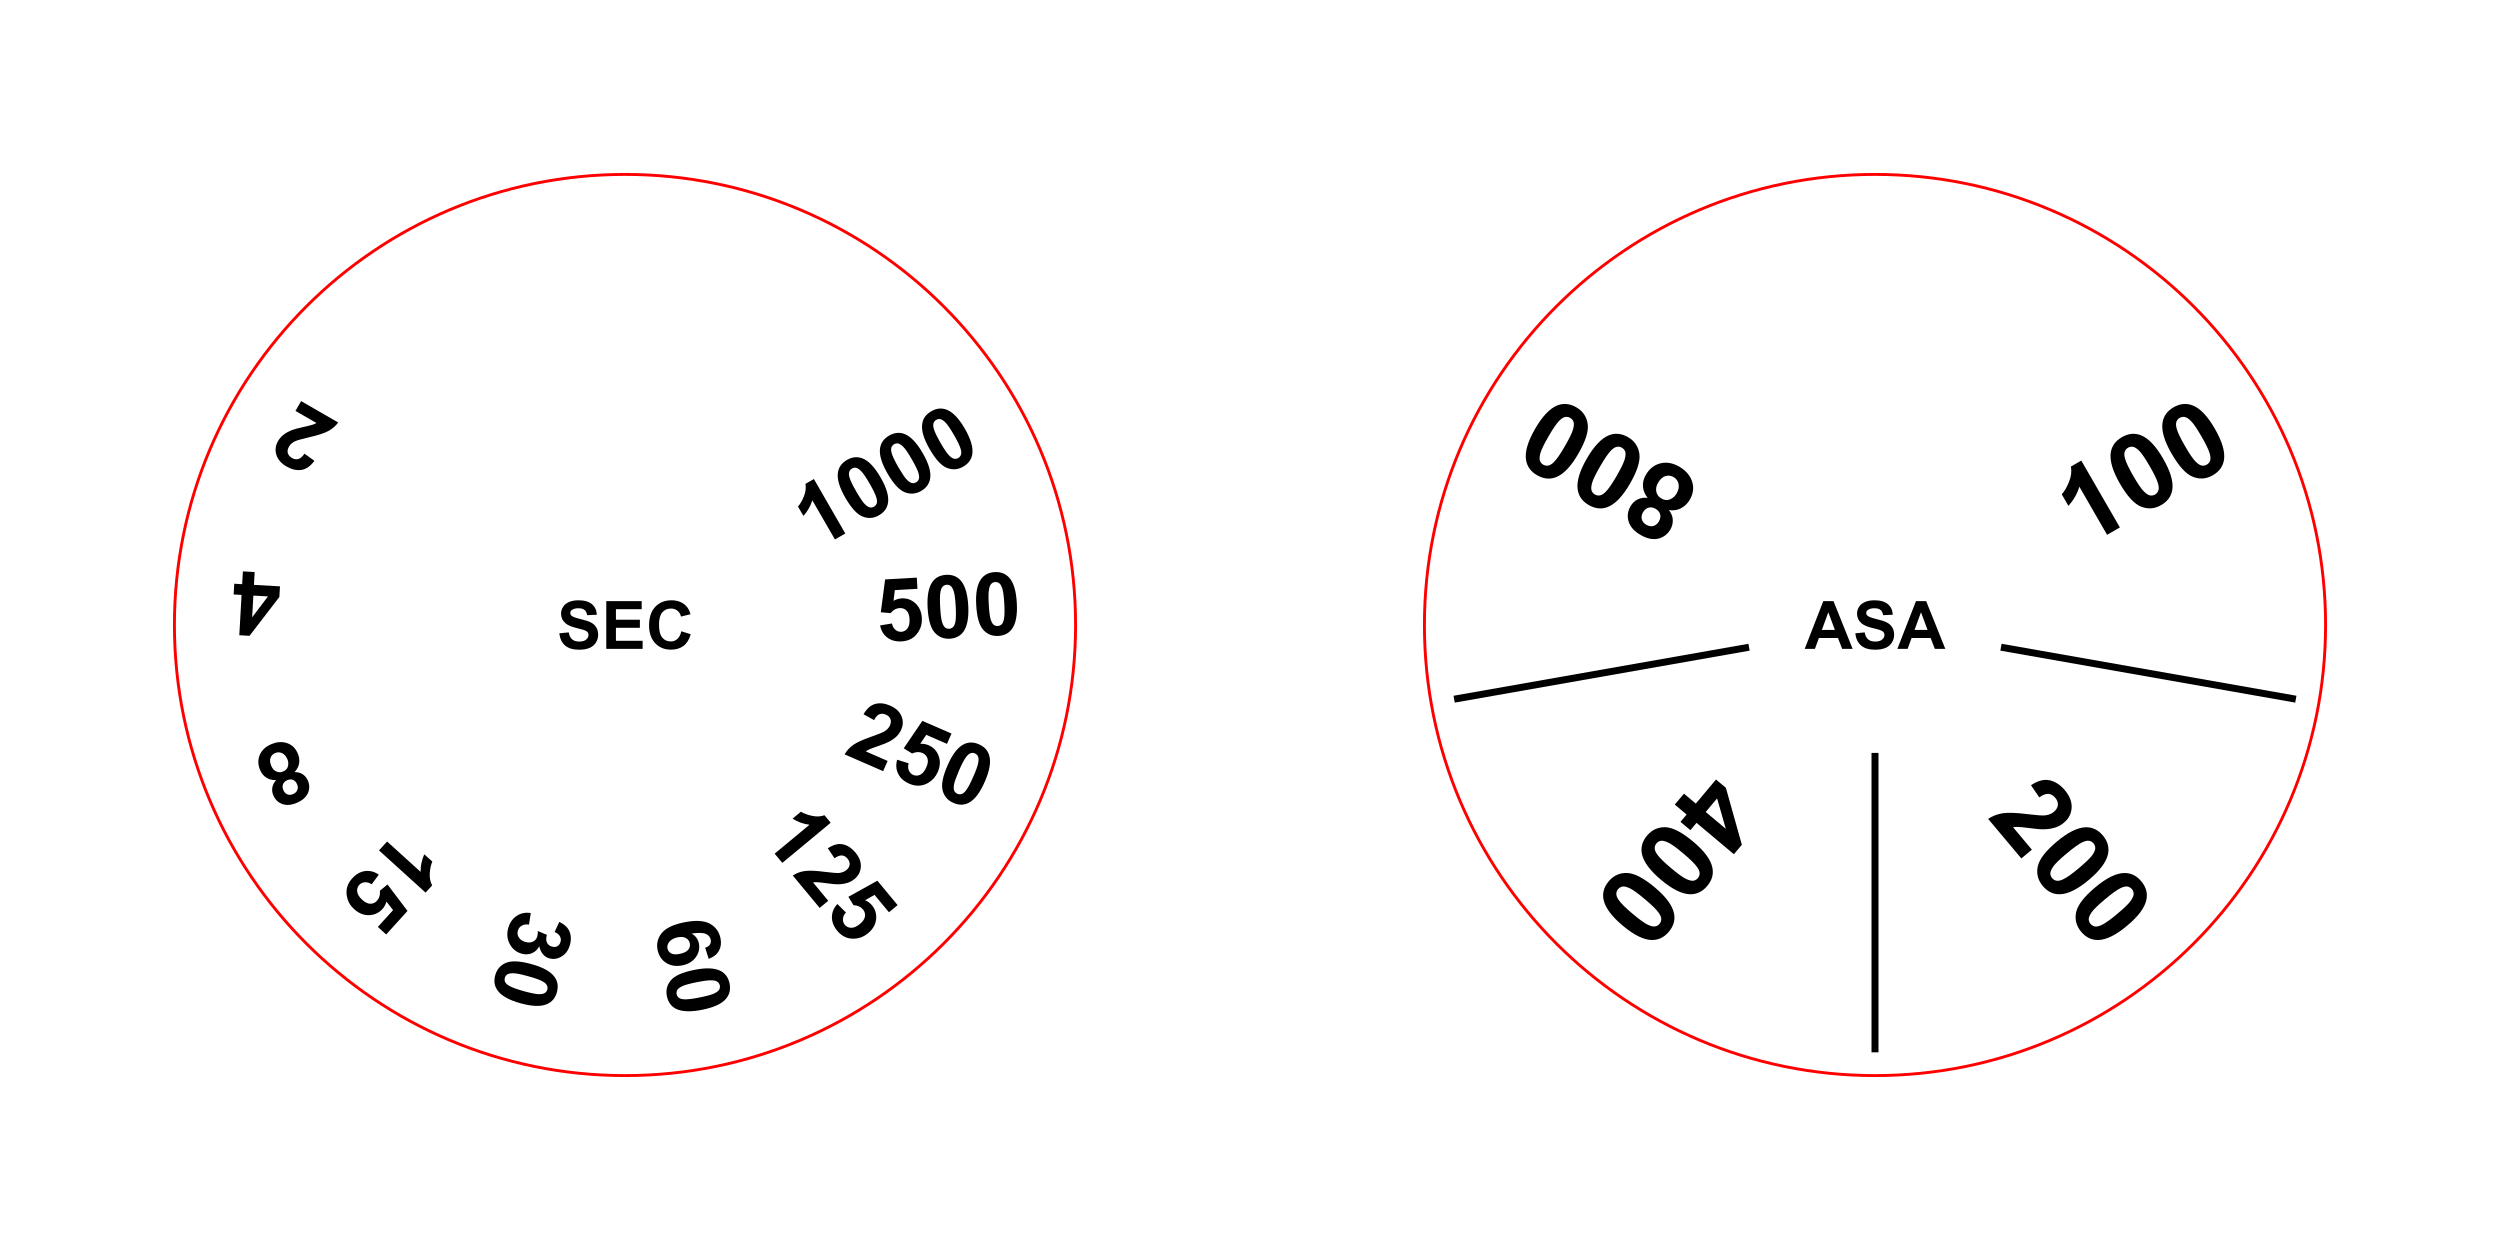
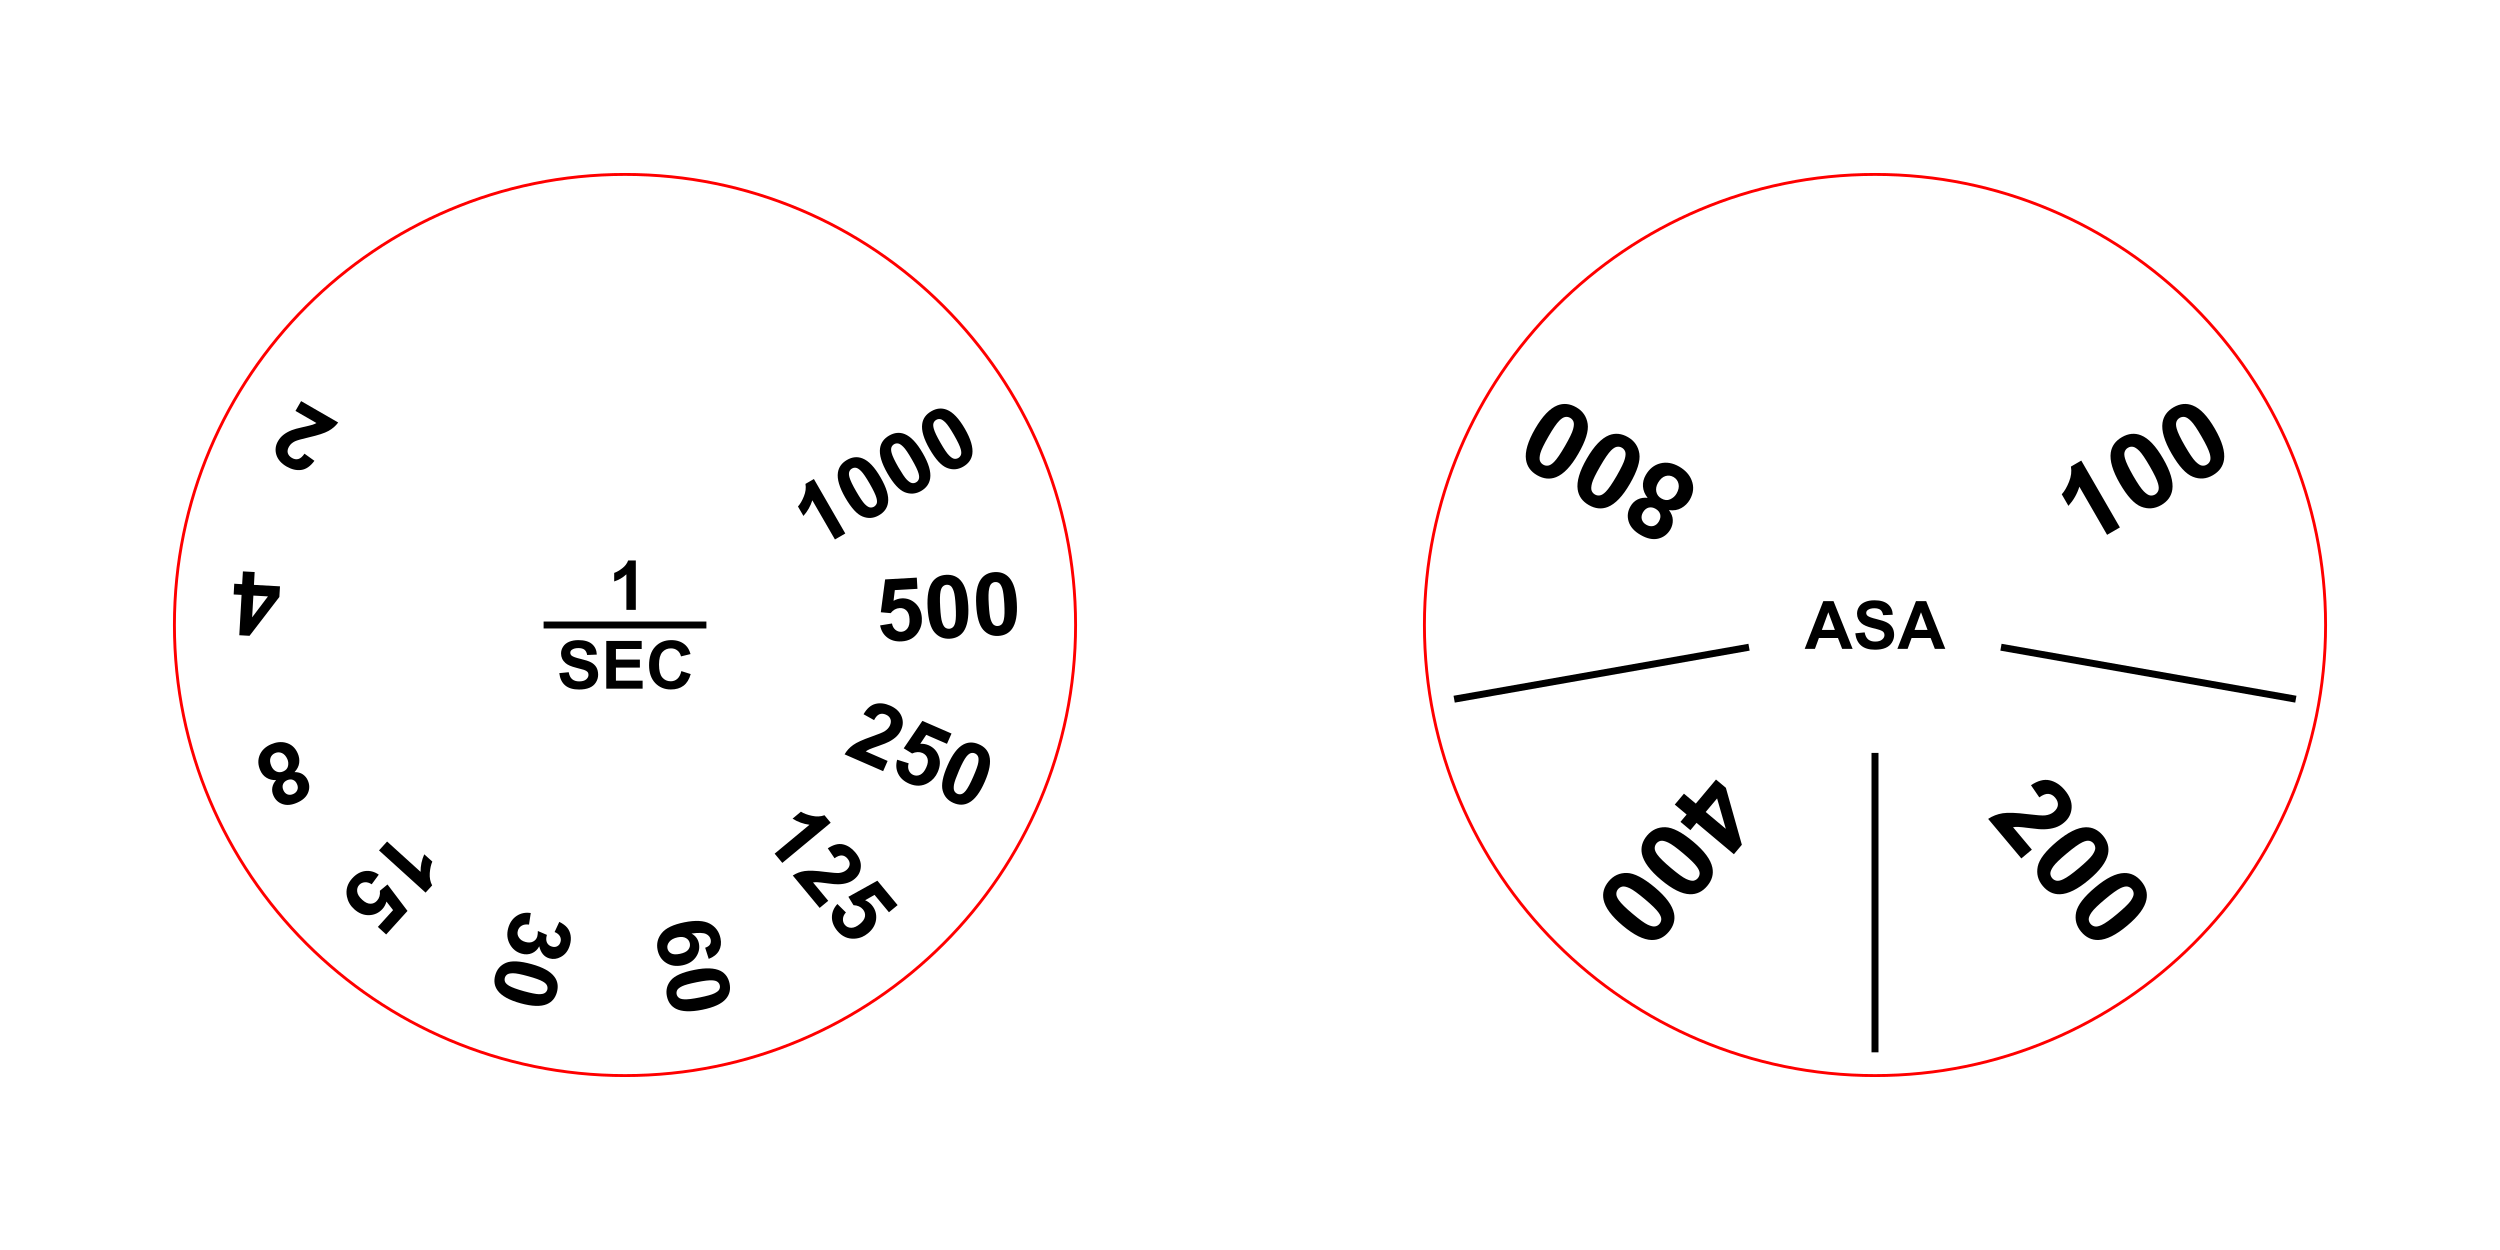
<svg xmlns="http://www.w3.org/2000/svg" width="43mm" height="21.5mm" viewBox="0 0 43 21.5">
  <g id="exposure-15p5mm" transform="translate(0,0)">
    <g id="exposure-15p5mm-engrave-lettering" fill="#000000" fill-rule="evenodd" stroke="none">
      <path d="M14.539,9.176 L14.361,9.279 L13.972,8.605 C13.941,8.704 13.891,8.794 13.819,8.874 L13.725,8.712 C13.763,8.67 13.797,8.612 13.827,8.537 C13.857,8.463 13.866,8.392 13.854,8.323 L13.999,8.239 Z M14.568,7.911 C14.659,7.858 14.748,7.85 14.836,7.885 C14.941,7.926 15.044,8.035 15.146,8.212 C15.248,8.389 15.291,8.533 15.274,8.646 C15.261,8.738 15.209,8.811 15.118,8.863 C15.027,8.916 14.934,8.923 14.838,8.885 C14.742,8.848 14.643,8.739 14.539,8.56 C14.438,8.384 14.395,8.24 14.412,8.128 C14.426,8.035 14.478,7.963 14.568,7.911 Z M14.654,8.059 C14.632,8.071 14.617,8.089 14.608,8.113 C14.599,8.136 14.6,8.169 14.611,8.21 C14.626,8.263 14.664,8.345 14.728,8.454 C14.791,8.563 14.84,8.635 14.874,8.67 C14.909,8.705 14.939,8.724 14.963,8.728 C14.988,8.732 15.011,8.727 15.033,8.715 C15.054,8.702 15.069,8.684 15.079,8.661 C15.088,8.637 15.086,8.605 15.075,8.564 C15.061,8.511 15.022,8.43 14.959,8.32 C14.896,8.211 14.847,8.139 14.812,8.104 C14.778,8.07 14.748,8.05 14.723,8.046 C14.699,8.042 14.675,8.046 14.654,8.059 Z M15.293,7.492 C15.383,7.44 15.473,7.431 15.561,7.466 C15.665,7.508 15.769,7.617 15.871,7.794 C15.973,7.97 16.016,8.115 15.999,8.227 C15.985,8.32 15.933,8.393 15.843,8.445 C15.752,8.497 15.659,8.504 15.563,8.467 C15.467,8.429 15.367,8.321 15.264,8.142 C15.163,7.966 15.12,7.822 15.137,7.709 C15.151,7.617 15.203,7.544 15.293,7.492 Z M15.379,7.64 C15.357,7.653 15.342,7.671 15.333,7.694 C15.324,7.718 15.325,7.75 15.336,7.791 C15.35,7.845 15.389,7.926 15.452,8.036 C15.516,8.145 15.564,8.217 15.599,8.252 C15.634,8.286 15.663,8.305 15.688,8.309 C15.713,8.313 15.736,8.309 15.757,8.296 C15.779,8.284 15.794,8.266 15.803,8.242 C15.812,8.219 15.811,8.186 15.8,8.145 C15.786,8.092 15.747,8.011 15.684,7.902 C15.621,7.792 15.572,7.72 15.537,7.686 C15.502,7.651 15.473,7.632 15.448,7.628 C15.423,7.624 15.4,7.628 15.379,7.64 Z M16.018,7.074 C16.108,7.021 16.197,7.013 16.286,7.048 C16.39,7.089 16.494,7.198 16.596,7.375 C16.698,7.552 16.74,7.696 16.724,7.809 C16.71,7.902 16.658,7.974 16.568,8.026 C16.477,8.079 16.384,8.086 16.288,8.048 C16.192,8.011 16.092,7.902 15.989,7.723 C15.888,7.548 15.845,7.403 15.862,7.291 C15.875,7.198 15.927,7.126 16.018,7.074 Z M16.103,7.222 C16.082,7.234 16.066,7.252 16.057,7.276 C16.048,7.3 16.05,7.332 16.061,7.373 C16.075,7.426 16.114,7.508 16.177,7.617 C16.24,7.727 16.289,7.799 16.324,7.833 C16.359,7.868 16.388,7.887 16.413,7.891 C16.437,7.895 16.461,7.89 16.482,7.878 C16.504,7.865 16.519,7.847 16.528,7.824 C16.537,7.8 16.536,7.768 16.525,7.727 C16.511,7.674 16.472,7.593 16.409,7.483 C16.346,7.374 16.297,7.302 16.262,7.267 C16.227,7.233 16.198,7.213 16.173,7.209 C16.148,7.205 16.125,7.209 16.103,7.222 Z" />
      <path d="M15.138,10.757 L15.342,10.724 C15.35,10.771 15.37,10.806 15.4,10.832 C15.431,10.857 15.465,10.869 15.502,10.867 C15.545,10.865 15.581,10.845 15.609,10.808 C15.636,10.772 15.648,10.718 15.644,10.648 C15.641,10.582 15.623,10.533 15.592,10.502 C15.56,10.47 15.521,10.456 15.473,10.459 C15.414,10.462 15.363,10.491 15.319,10.546 L15.15,10.531 L15.224,9.966 L15.769,9.935 L15.78,10.128 L15.391,10.15 L15.369,10.334 C15.414,10.309 15.46,10.295 15.508,10.292 C15.6,10.287 15.679,10.316 15.746,10.378 C15.814,10.441 15.85,10.526 15.856,10.632 C15.861,10.721 15.84,10.801 15.793,10.873 C15.728,10.972 15.634,11.025 15.509,11.032 C15.41,11.038 15.328,11.016 15.262,10.966 C15.196,10.916 15.155,10.847 15.138,10.757 Z M16.273,9.887 C16.378,9.881 16.461,9.914 16.524,9.985 C16.599,10.069 16.642,10.213 16.654,10.417 C16.665,10.62 16.638,10.769 16.573,10.862 C16.519,10.938 16.44,10.98 16.335,10.986 C16.231,10.991 16.144,10.956 16.076,10.879 C16.007,10.802 15.967,10.661 15.955,10.454 C15.944,10.252 15.971,10.104 16.036,10.011 C16.09,9.934 16.169,9.893 16.273,9.887 Z M16.283,10.058 C16.258,10.06 16.236,10.069 16.218,10.086 C16.199,10.103 16.185,10.132 16.177,10.174 C16.166,10.228 16.164,10.318 16.171,10.444 C16.178,10.57 16.189,10.657 16.205,10.703 C16.22,10.75 16.238,10.78 16.258,10.795 C16.278,10.809 16.301,10.816 16.326,10.815 C16.351,10.813 16.373,10.804 16.391,10.787 C16.41,10.77 16.423,10.741 16.432,10.699 C16.443,10.645 16.445,10.555 16.438,10.429 C16.431,10.303 16.42,10.217 16.404,10.17 C16.389,10.124 16.371,10.093 16.351,10.078 C16.331,10.063 16.308,10.057 16.283,10.058 Z M17.109,9.84 C17.213,9.834 17.297,9.867 17.36,9.938 C17.435,10.022 17.478,10.166 17.489,10.37 C17.501,10.573 17.474,10.722 17.408,10.815 C17.354,10.891 17.275,10.932 17.171,10.938 C17.066,10.944 16.98,10.909 16.911,10.832 C16.843,10.755 16.802,10.613 16.791,10.407 C16.779,10.205 16.806,10.057 16.872,9.964 C16.926,9.887 17.005,9.846 17.109,9.84 Z M17.119,10.011 C17.094,10.012 17.072,10.022 17.053,10.039 C17.035,10.056 17.021,10.085 17.013,10.127 C17.001,10.181 16.999,10.271 17.007,10.397 C17.014,10.523 17.025,10.61 17.04,10.656 C17.056,10.703 17.073,10.733 17.094,10.748 C17.114,10.762 17.136,10.769 17.161,10.767 C17.186,10.766 17.208,10.757 17.227,10.74 C17.245,10.723 17.259,10.693 17.267,10.652 C17.279,10.598 17.281,10.508 17.274,10.382 C17.266,10.256 17.255,10.17 17.24,10.123 C17.224,10.077 17.207,10.046 17.186,10.031 C17.166,10.016 17.144,10.01 17.119,10.011 Z" />
      <path d="M15.267,13.088 L15.19,13.264 L14.527,12.975 C14.563,12.912 14.612,12.858 14.674,12.814 C14.735,12.77 14.841,12.722 14.99,12.67 C15.11,12.628 15.185,12.597 15.217,12.577 C15.26,12.549 15.29,12.516 15.307,12.478 C15.325,12.436 15.328,12.398 15.315,12.366 C15.302,12.333 15.276,12.308 15.236,12.291 C15.196,12.274 15.16,12.272 15.126,12.285 C15.092,12.299 15.061,12.333 15.034,12.386 L14.853,12.285 C14.91,12.186 14.978,12.127 15.057,12.107 C15.136,12.087 15.22,12.097 15.309,12.136 C15.406,12.178 15.471,12.238 15.504,12.315 C15.537,12.392 15.536,12.469 15.502,12.547 C15.483,12.592 15.457,12.63 15.423,12.664 C15.39,12.697 15.346,12.728 15.292,12.757 C15.257,12.776 15.197,12.8 15.114,12.829 C15.03,12.858 14.976,12.878 14.952,12.889 C14.929,12.9 14.908,12.912 14.891,12.924 Z M15.431,13.067 L15.629,13.129 C15.615,13.175 15.617,13.215 15.632,13.252 C15.648,13.288 15.673,13.314 15.708,13.329 C15.747,13.346 15.788,13.345 15.829,13.325 C15.87,13.304 15.905,13.262 15.933,13.197 C15.96,13.137 15.966,13.085 15.952,13.043 C15.938,13.001 15.909,12.97 15.866,12.951 C15.811,12.928 15.752,12.931 15.688,12.96 L15.544,12.871 L15.865,12.399 L16.366,12.617 L16.288,12.794 L15.931,12.639 L15.829,12.793 C15.88,12.791 15.928,12.799 15.972,12.818 C16.056,12.855 16.114,12.916 16.145,13.003 C16.177,13.089 16.172,13.181 16.129,13.279 C16.094,13.36 16.039,13.422 15.964,13.466 C15.862,13.525 15.754,13.529 15.64,13.48 C15.548,13.44 15.485,13.383 15.449,13.309 C15.412,13.235 15.407,13.154 15.431,13.067 Z M16.837,12.802 C16.933,12.843 16.993,12.91 17.017,13.002 C17.046,13.111 17.02,13.259 16.938,13.446 C16.857,13.633 16.766,13.753 16.666,13.806 C16.583,13.851 16.494,13.852 16.398,13.81 C16.302,13.768 16.241,13.698 16.214,13.598 C16.187,13.499 16.215,13.354 16.298,13.165 C16.379,12.979 16.469,12.859 16.57,12.805 C16.653,12.761 16.742,12.76 16.837,12.802 Z M16.769,12.959 C16.746,12.949 16.723,12.947 16.698,12.954 C16.674,12.961 16.649,12.981 16.622,13.014 C16.588,13.057 16.545,13.137 16.495,13.253 C16.445,13.369 16.416,13.451 16.408,13.499 C16.401,13.548 16.403,13.583 16.415,13.605 C16.426,13.627 16.444,13.643 16.466,13.653 C16.489,13.663 16.513,13.665 16.537,13.658 C16.562,13.651 16.587,13.631 16.613,13.598 C16.647,13.555 16.69,13.475 16.74,13.36 C16.791,13.244 16.82,13.162 16.827,13.113 C16.834,13.065 16.832,13.029 16.82,13.007 C16.809,12.985 16.792,12.969 16.769,12.959 Z" />
      <path d="M13.456,14.842 L13.324,14.683 L13.923,14.186 C13.82,14.173 13.723,14.138 13.632,14.081 L13.776,13.961 C13.824,13.992 13.887,14.015 13.965,14.032 C14.044,14.05 14.116,14.046 14.181,14.022 L14.288,14.151 Z M14.246,15.494 L14.098,15.616 L13.636,15.059 C13.697,15.019 13.765,14.993 13.84,14.982 C13.915,14.971 14.03,14.975 14.187,14.996 C14.313,15.012 14.395,15.018 14.432,15.015 C14.483,15.009 14.524,14.993 14.556,14.967 C14.592,14.937 14.611,14.905 14.614,14.87 C14.618,14.836 14.605,14.801 14.577,14.768 C14.55,14.735 14.518,14.717 14.482,14.714 C14.445,14.711 14.403,14.727 14.354,14.762 L14.238,14.591 C14.334,14.528 14.421,14.505 14.5,14.523 C14.58,14.541 14.65,14.588 14.712,14.662 C14.78,14.744 14.812,14.827 14.806,14.91 C14.801,14.994 14.766,15.062 14.7,15.117 C14.663,15.148 14.622,15.171 14.577,15.185 C14.532,15.2 14.479,15.208 14.418,15.21 C14.377,15.211 14.313,15.205 14.226,15.193 C14.138,15.181 14.081,15.175 14.055,15.174 C14.029,15.173 14.005,15.175 13.984,15.178 Z M14.403,15.549 L14.55,15.694 C14.518,15.728 14.501,15.765 14.499,15.804 C14.496,15.844 14.507,15.878 14.531,15.907 C14.559,15.941 14.595,15.957 14.641,15.958 C14.687,15.959 14.738,15.936 14.792,15.891 C14.843,15.849 14.871,15.806 14.878,15.762 C14.884,15.718 14.873,15.678 14.842,15.641 C14.804,15.596 14.75,15.572 14.68,15.569 L14.592,15.425 L15.091,15.148 L15.439,15.568 L15.29,15.691 L15.042,15.392 L14.88,15.484 C14.927,15.504 14.966,15.533 14.997,15.57 C15.056,15.641 15.079,15.722 15.069,15.813 C15.058,15.905 15.012,15.985 14.93,16.052 C14.862,16.109 14.785,16.14 14.698,16.145 C14.581,16.152 14.482,16.107 14.402,16.011 C14.339,15.935 14.308,15.855 14.309,15.773 C14.31,15.691 14.341,15.616 14.403,15.549 Z" />
      <path d="M12.19,16.493 L12.129,16.301 C12.169,16.288 12.196,16.27 12.211,16.246 C12.226,16.222 12.23,16.194 12.224,16.161 C12.215,16.119 12.189,16.086 12.145,16.065 C12.1,16.043 12.017,16.04 11.894,16.057 C11.963,16.095 12.006,16.152 12.021,16.227 C12.038,16.311 12.02,16.39 11.968,16.464 C11.915,16.537 11.838,16.584 11.737,16.604 C11.628,16.626 11.535,16.611 11.457,16.561 C11.379,16.511 11.33,16.436 11.31,16.337 C11.289,16.23 11.313,16.134 11.382,16.049 C11.451,15.963 11.58,15.902 11.769,15.864 C11.962,15.825 12.109,15.833 12.209,15.887 C12.309,15.942 12.37,16.026 12.393,16.14 C12.409,16.22 12.4,16.291 12.366,16.353 C12.331,16.415 12.273,16.461 12.19,16.493 Z M11.656,16.122 C11.591,16.136 11.543,16.161 11.513,16.198 C11.483,16.236 11.472,16.274 11.48,16.313 C11.488,16.35 11.509,16.379 11.543,16.398 C11.577,16.417 11.628,16.42 11.695,16.406 C11.763,16.392 11.811,16.369 11.837,16.336 C11.864,16.302 11.873,16.266 11.865,16.225 C11.857,16.186 11.835,16.156 11.8,16.136 C11.764,16.115 11.716,16.11 11.656,16.122 Z M12.549,16.917 C12.569,17.019 12.549,17.106 12.487,17.179 C12.415,17.265 12.278,17.328 12.078,17.368 C11.878,17.408 11.728,17.402 11.626,17.351 C11.543,17.308 11.491,17.236 11.47,17.133 C11.45,17.031 11.473,16.94 11.539,16.861 C11.605,16.782 11.74,16.722 11.943,16.682 C12.141,16.642 12.291,16.648 12.393,16.699 C12.476,16.742 12.528,16.815 12.549,16.917 Z M12.381,16.951 C12.376,16.926 12.364,16.906 12.344,16.89 C12.325,16.874 12.294,16.864 12.251,16.862 C12.196,16.858 12.107,16.869 11.983,16.894 C11.859,16.919 11.775,16.942 11.731,16.964 C11.687,16.986 11.66,17.008 11.648,17.03 C11.637,17.052 11.633,17.075 11.638,17.1 C11.643,17.124 11.655,17.144 11.675,17.16 C11.694,17.177 11.725,17.186 11.768,17.188 C11.822,17.192 11.912,17.181 12.036,17.156 C12.159,17.131 12.243,17.108 12.287,17.086 C12.331,17.064 12.359,17.043 12.371,17.02 C12.382,16.998 12.386,16.975 12.381,16.951 Z" />
      <path d="M9.129,15.704 L9.099,15.903 C9.048,15.896 9.006,15.902 8.973,15.922 C8.939,15.942 8.917,15.971 8.907,16.009 C8.895,16.05 8.901,16.089 8.925,16.125 C8.948,16.162 8.986,16.188 9.039,16.202 C9.089,16.216 9.133,16.214 9.169,16.195 C9.206,16.176 9.23,16.147 9.241,16.108 C9.248,16.083 9.251,16.051 9.251,16.013 L9.407,16.08 C9.391,16.133 9.391,16.177 9.408,16.213 C9.425,16.248 9.454,16.271 9.495,16.282 C9.53,16.292 9.561,16.289 9.587,16.274 C9.614,16.259 9.632,16.234 9.641,16.2 C9.651,16.166 9.647,16.134 9.63,16.103 C9.613,16.073 9.583,16.048 9.539,16.031 L9.62,15.856 C9.68,15.886 9.725,15.919 9.755,15.955 C9.785,15.991 9.805,16.035 9.814,16.087 C9.823,16.139 9.819,16.194 9.803,16.251 C9.776,16.349 9.724,16.418 9.645,16.46 C9.581,16.495 9.516,16.503 9.452,16.485 C9.361,16.46 9.302,16.39 9.275,16.276 C9.246,16.332 9.204,16.372 9.15,16.395 C9.096,16.418 9.037,16.421 8.975,16.404 C8.883,16.379 8.815,16.324 8.769,16.24 C8.723,16.156 8.714,16.064 8.741,15.965 C8.767,15.871 8.816,15.8 8.887,15.753 C8.958,15.706 9.039,15.69 9.129,15.704 Z M9.579,17.066 C9.551,17.167 9.493,17.235 9.406,17.272 C9.302,17.316 9.152,17.311 8.955,17.257 C8.759,17.203 8.627,17.13 8.56,17.038 C8.504,16.962 8.49,16.874 8.518,16.774 C8.546,16.673 8.607,16.602 8.702,16.561 C8.797,16.521 8.944,16.528 9.143,16.583 C9.339,16.637 9.47,16.71 9.537,16.802 C9.593,16.877 9.606,16.966 9.579,17.066 Z M9.414,17.021 C9.42,16.997 9.418,16.973 9.408,16.95 C9.398,16.927 9.375,16.904 9.338,16.883 C9.29,16.855 9.205,16.824 9.084,16.791 C8.962,16.757 8.876,16.74 8.827,16.74 C8.778,16.74 8.744,16.747 8.724,16.761 C8.703,16.776 8.69,16.795 8.683,16.819 C8.677,16.843 8.678,16.867 8.688,16.89 C8.699,16.913 8.722,16.935 8.759,16.957 C8.806,16.984 8.891,17.015 9.012,17.049 C9.134,17.082 9.22,17.099 9.269,17.1 C9.318,17.1 9.352,17.093 9.373,17.078 C9.393,17.064 9.407,17.045 9.414,17.021 Z" />
      <path d="M6.519,14.627 L6.658,14.474 L7.234,14.996 C7.233,14.893 7.254,14.792 7.297,14.694 L7.436,14.819 C7.413,14.871 7.398,14.937 7.392,15.017 C7.387,15.097 7.4,15.167 7.433,15.229 L7.32,15.353 Z M6.515,15.044 L6.393,15.21 C6.354,15.184 6.315,15.172 6.276,15.175 C6.236,15.178 6.204,15.193 6.178,15.221 C6.149,15.253 6.138,15.292 6.144,15.338 C6.15,15.384 6.179,15.43 6.231,15.477 C6.28,15.522 6.327,15.544 6.371,15.544 C6.415,15.545 6.454,15.527 6.485,15.492 C6.525,15.448 6.542,15.391 6.534,15.321 L6.665,15.213 L7.009,15.668 L6.642,16.073 L6.499,15.943 L6.761,15.654 L6.647,15.507 C6.633,15.557 6.61,15.6 6.578,15.635 C6.516,15.703 6.439,15.738 6.347,15.741 C6.255,15.743 6.17,15.709 6.091,15.637 C6.025,15.578 5.984,15.505 5.967,15.421 C5.944,15.305 5.974,15.201 6.057,15.109 C6.124,15.035 6.198,14.993 6.28,14.982 C6.362,14.972 6.44,14.992 6.515,15.044 Z" />
      <path d="M5.066,13.28 C5.123,13.28 5.171,13.293 5.209,13.319 C5.247,13.346 5.276,13.38 5.294,13.423 C5.327,13.497 5.327,13.569 5.297,13.639 C5.266,13.71 5.204,13.766 5.109,13.807 C5.015,13.848 4.932,13.856 4.859,13.83 C4.786,13.805 4.734,13.755 4.702,13.682 C4.682,13.636 4.676,13.59 4.684,13.544 C4.693,13.498 4.714,13.456 4.749,13.418 C4.685,13.42 4.629,13.406 4.582,13.376 C4.535,13.347 4.5,13.304 4.476,13.249 C4.436,13.158 4.433,13.071 4.466,12.989 C4.5,12.907 4.565,12.844 4.661,12.802 C4.751,12.763 4.836,12.754 4.916,12.775 C5.011,12.8 5.079,12.861 5.121,12.958 C5.145,13.012 5.153,13.066 5.146,13.123 C5.139,13.179 5.112,13.231 5.066,13.28 Z M5.109,13.488 C5.093,13.45 5.07,13.426 5.039,13.414 C5.009,13.402 4.976,13.404 4.94,13.419 C4.904,13.435 4.88,13.458 4.868,13.489 C4.856,13.519 4.858,13.554 4.874,13.591 C4.89,13.627 4.913,13.651 4.943,13.663 C4.974,13.675 5.007,13.673 5.042,13.658 C5.078,13.642 5.102,13.619 5.114,13.588 C5.127,13.557 5.125,13.523 5.109,13.488 Z M4.943,13.058 C4.92,13.006 4.889,12.971 4.85,12.953 C4.81,12.936 4.771,12.936 4.731,12.953 C4.692,12.97 4.665,12.998 4.652,13.037 C4.639,13.076 4.644,13.123 4.667,13.176 C4.687,13.222 4.716,13.253 4.754,13.27 C4.792,13.287 4.832,13.286 4.871,13.269 C4.918,13.249 4.945,13.218 4.954,13.176 C4.963,13.134 4.959,13.095 4.943,13.058 Z" />
      <path d="M4.38,9.839 L4.368,10.06 L4.816,10.085 L4.805,10.268 L4.292,10.936 L4.116,10.926 L4.155,10.232 L4.019,10.225 L4.029,10.04 L4.165,10.048 L4.178,9.828 Z M4.358,10.244 L4.337,10.618 L4.609,10.258 Z" />
      <path d="M5.082,7.068 L5.179,6.899 L5.817,7.267 C5.773,7.327 5.717,7.375 5.65,7.412 C5.582,7.45 5.47,7.486 5.314,7.522 C5.188,7.551 5.108,7.574 5.074,7.59 C5.027,7.613 4.993,7.643 4.972,7.68 C4.948,7.72 4.941,7.758 4.95,7.792 C4.96,7.826 4.983,7.855 5.022,7.877 C5.06,7.899 5.097,7.905 5.132,7.895 C5.168,7.885 5.203,7.854 5.237,7.803 L5.408,7.926 C5.339,8.02 5.264,8.072 5.182,8.083 C5.099,8.094 5.016,8.074 4.93,8.025 C4.837,7.971 4.778,7.903 4.753,7.822 C4.729,7.741 4.738,7.662 4.782,7.587 C4.806,7.545 4.838,7.508 4.875,7.479 C4.913,7.449 4.96,7.422 5.018,7.399 C5.056,7.384 5.119,7.366 5.207,7.347 C5.295,7.327 5.351,7.314 5.377,7.305 C5.402,7.297 5.424,7.287 5.443,7.276 Z" />
-       <path data-role="caption" d="M9.62,10.893 L9.782,10.877 C9.791,10.932 9.811,10.971 9.841,10.997 C9.871,11.022 9.911,11.035 9.961,11.035 C10.014,11.035 10.055,11.024 10.082,11.001 C10.109,10.978 10.122,10.952 10.122,10.922 C10.122,10.902 10.117,10.886 10.105,10.872 C10.094,10.859 10.074,10.847 10.046,10.837 C10.026,10.83 9.982,10.818 9.913,10.801 C9.824,10.779 9.762,10.752 9.726,10.719 C9.675,10.674 9.65,10.619 9.65,10.554 C9.65,10.512 9.662,10.473 9.686,10.437 C9.709,10.4 9.744,10.373 9.788,10.354 C9.833,10.335 9.887,10.325 9.95,10.325 C10.053,10.325 10.131,10.348 10.183,10.393 C10.235,10.438 10.262,10.498 10.265,10.574 L10.099,10.581 C10.092,10.539 10.077,10.508 10.053,10.49 C10.03,10.472 9.995,10.462 9.948,10.462 C9.9,10.462 9.862,10.472 9.835,10.492 C9.817,10.505 9.809,10.522 9.809,10.543 C9.809,10.562 9.817,10.579 9.833,10.593 C9.854,10.61 9.905,10.629 9.986,10.648 C10.066,10.667 10.126,10.687 10.165,10.707 C10.203,10.727 10.234,10.755 10.256,10.79 C10.277,10.826 10.288,10.869 10.288,10.921 C10.288,10.968 10.275,11.012 10.249,11.053 C10.223,11.095 10.186,11.125 10.138,11.145 C10.09,11.165 10.031,11.175 9.959,11.175 C9.856,11.175 9.776,11.151 9.72,11.103 C9.664,11.055 9.631,10.985 9.62,10.893 Z M10.428,11.16 L10.428,10.339 L11.037,10.339 L11.037,10.478 L10.594,10.478 L10.594,10.66 L11.006,10.66 L11.006,10.798 L10.594,10.798 L10.594,11.022 L11.053,11.022 L11.053,11.16 Z M11.719,10.858 L11.88,10.909 C11.855,10.999 11.814,11.066 11.757,11.109 C11.699,11.153 11.627,11.174 11.538,11.174 C11.429,11.174 11.34,11.137 11.269,11.063 C11.199,10.988 11.164,10.886 11.164,10.757 C11.164,10.62 11.199,10.514 11.27,10.438 C11.341,10.363 11.433,10.325 11.548,10.325 C11.649,10.325 11.731,10.355 11.793,10.414 C11.831,10.449 11.859,10.5 11.877,10.565 L11.713,10.605 C11.703,10.562 11.683,10.528 11.652,10.504 C11.622,10.479 11.584,10.467 11.54,10.467 C11.479,10.467 11.43,10.489 11.392,10.532 C11.354,10.576 11.335,10.647 11.335,10.745 C11.335,10.849 11.354,10.922 11.391,10.967 C11.428,11.011 11.477,11.033 11.537,11.033 C11.581,11.033 11.619,11.019 11.65,10.991 C11.682,10.963 11.705,10.919 11.719,10.858 Z" />
+       <path data-role="caption" d="M10.936,10.49 L10.774,10.49 L10.774,9.878 C10.714,9.934 10.645,9.975 10.564,10.001 L10.564,9.854 C10.606,9.84 10.652,9.814 10.702,9.775 C10.752,9.737 10.786,9.692 10.804,9.64 L10.936,9.64 Z M9.35,10.69 L12.15,10.69 L12.15,10.81 L9.35,10.81 Z M9.62,11.578 L9.782,11.562 C9.791,11.617 9.811,11.656 9.841,11.682 C9.871,11.707 9.911,11.72 9.961,11.72 C10.014,11.72 10.055,11.709 10.082,11.686 C10.109,11.663 10.122,11.637 10.122,11.607 C10.122,11.587 10.117,11.571 10.105,11.557 C10.094,11.544 10.074,11.532 10.046,11.522 C10.026,11.515 9.982,11.503 9.913,11.486 C9.824,11.464 9.762,11.437 9.726,11.404 C9.675,11.359 9.65,11.304 9.65,11.239 C9.65,11.197 9.662,11.158 9.686,11.122 C9.709,11.085 9.744,11.058 9.788,11.039 C9.833,11.02 9.887,11.01 9.95,11.01 C10.053,11.01 10.131,11.033 10.183,11.078 C10.235,11.123 10.262,11.183 10.265,11.259 L10.099,11.266 C10.092,11.224 10.077,11.194 10.053,11.175 C10.03,11.157 9.995,11.147 9.948,11.147 C9.9,11.147 9.862,11.157 9.835,11.177 C9.817,11.19 9.809,11.207 9.809,11.228 C9.809,11.247 9.817,11.264 9.833,11.278 C9.854,11.295 9.905,11.314 9.986,11.333 C10.066,11.352 10.126,11.371 10.165,11.392 C10.203,11.412 10.234,11.44 10.256,11.475 C10.277,11.511 10.288,11.554 10.288,11.606 C10.288,11.653 10.275,11.697 10.249,11.738 C10.223,11.78 10.186,11.81 10.138,11.83 C10.09,11.85 10.031,11.86 9.959,11.86 C9.856,11.86 9.776,11.836 9.72,11.788 C9.664,11.74 9.631,11.67 9.62,11.578 Z M10.428,11.845 L10.428,11.024 L11.037,11.024 L11.037,11.163 L10.594,11.163 L10.594,11.345 L11.006,11.345 L11.006,11.483 L10.594,11.483 L10.594,11.707 L11.053,11.707 L11.053,11.845 Z M11.719,11.543 L11.88,11.594 C11.855,11.684 11.814,11.751 11.757,11.794 C11.699,11.838 11.627,11.859 11.538,11.859 C11.429,11.859 11.34,11.822 11.269,11.748 C11.199,11.673 11.164,11.571 11.164,11.442 C11.164,11.305 11.199,11.199 11.27,11.123 C11.341,11.048 11.433,11.01 11.548,11.01 C11.649,11.01 11.731,11.04 11.793,11.099 C11.831,11.134 11.859,11.185 11.877,11.25 L11.713,11.29 C11.703,11.247 11.683,11.213 11.652,11.189 C11.622,11.164 11.584,11.152 11.54,11.152 C11.479,11.152 11.43,11.174 11.392,11.217 C11.354,11.261 11.335,11.332 11.335,11.43 C11.335,11.534 11.354,11.607 11.391,11.652 C11.428,11.696 11.477,11.718 11.537,11.718 C11.581,11.718 11.619,11.704 11.65,11.676 C11.682,11.648 11.705,11.604 11.719,11.543 Z" />
    </g>
    <g id="exposure-15p5mm-engrave-dividers" fill="#000000" stroke="none" />
    <g id="exposure-15p5mm-cut-perimeter" fill="none" stroke="#ff0000" stroke-width="0.05">
      <circle cx="10.75" cy="10.75" r="7.75" />
    </g>
  </g>
  <g id="asa-15p5mm" transform="translate(21.5,0)">
    <g id="asa-15p5mm-engrave-lettering" fill="#000000" fill-rule="evenodd" stroke="none">
      <path d="M14.962,9.072 L14.742,9.199 L14.265,8.371 C14.228,8.493 14.165,8.603 14.077,8.701 L13.962,8.502 C14.009,8.451 14.05,8.379 14.087,8.288 C14.124,8.197 14.135,8.109 14.12,8.025 L14.298,7.922 Z M14.997,7.519 C15.108,7.455 15.217,7.444 15.325,7.487 C15.454,7.538 15.581,7.672 15.706,7.889 C15.831,8.106 15.884,8.283 15.864,8.421 C15.847,8.535 15.783,8.624 15.672,8.688 C15.56,8.752 15.446,8.761 15.328,8.715 C15.211,8.669 15.088,8.536 14.961,8.316 C14.837,8.1 14.785,7.924 14.805,7.785 C14.822,7.672 14.886,7.583 14.997,7.519 Z M15.102,7.701 C15.075,7.716 15.057,7.738 15.046,7.767 C15.034,7.796 15.036,7.836 15.05,7.886 C15.067,7.951 15.115,8.051 15.192,8.186 C15.27,8.32 15.33,8.408 15.373,8.451 C15.415,8.493 15.452,8.517 15.482,8.522 C15.512,8.526 15.54,8.521 15.567,8.506 C15.593,8.49 15.612,8.468 15.623,8.439 C15.634,8.41 15.633,8.371 15.619,8.32 C15.602,8.255 15.554,8.156 15.477,8.022 C15.399,7.887 15.339,7.799 15.297,7.756 C15.254,7.714 15.218,7.69 15.187,7.685 C15.157,7.68 15.128,7.685 15.102,7.701 Z M15.886,7.005 C15.997,6.941 16.107,6.931 16.215,6.974 C16.344,7.024 16.471,7.158 16.596,7.375 C16.721,7.592 16.773,7.769 16.753,7.907 C16.736,8.021 16.672,8.11 16.561,8.174 C16.45,8.239 16.335,8.248 16.218,8.201 C16.1,8.155 15.978,8.022 15.851,7.802 C15.727,7.587 15.675,7.41 15.695,7.272 C15.712,7.158 15.776,7.069 15.886,7.005 Z M15.991,7.187 C15.965,7.202 15.946,7.224 15.935,7.253 C15.924,7.282 15.925,7.322 15.939,7.372 C15.957,7.438 16.004,7.538 16.082,7.672 C16.16,7.806 16.22,7.895 16.262,7.937 C16.305,7.98 16.341,8.003 16.371,8.008 C16.401,8.013 16.43,8.008 16.456,7.992 C16.483,7.977 16.502,7.955 16.513,7.926 C16.524,7.897 16.522,7.857 16.509,7.807 C16.491,7.742 16.444,7.642 16.366,7.508 C16.289,7.374 16.229,7.285 16.186,7.243 C16.144,7.2 16.107,7.177 16.077,7.172 C16.046,7.167 16.018,7.172 15.991,7.187 Z" />
      <path d="M13.448,14.614 L13.267,14.765 L12.696,14.085 C12.771,14.035 12.854,14.003 12.946,13.988 C13.038,13.974 13.18,13.979 13.372,14.003 C13.527,14.022 13.627,14.029 13.673,14.025 C13.735,14.018 13.786,13.998 13.825,13.965 C13.868,13.929 13.892,13.889 13.896,13.846 C13.899,13.804 13.884,13.762 13.85,13.721 C13.816,13.68 13.776,13.658 13.732,13.655 C13.687,13.651 13.635,13.672 13.576,13.715 L13.433,13.506 C13.549,13.428 13.656,13.399 13.754,13.421 C13.851,13.443 13.938,13.499 14.015,13.591 C14.099,13.691 14.138,13.792 14.132,13.894 C14.126,13.996 14.083,14.081 14.002,14.148 C13.957,14.187 13.907,14.215 13.852,14.233 C13.797,14.251 13.732,14.262 13.657,14.264 C13.607,14.266 13.529,14.259 13.421,14.245 C13.313,14.231 13.244,14.224 13.211,14.223 C13.179,14.222 13.15,14.224 13.124,14.228 Z M14.67,14.371 C14.752,14.469 14.781,14.575 14.758,14.689 C14.73,14.825 14.62,14.973 14.428,15.134 C14.237,15.295 14.071,15.377 13.932,15.381 C13.817,15.385 13.718,15.337 13.636,15.239 C13.553,15.14 13.524,15.029 13.549,14.905 C13.574,14.781 13.684,14.638 13.878,14.475 C14.069,14.315 14.234,14.233 14.374,14.229 C14.489,14.226 14.587,14.273 14.67,14.371 Z M14.509,14.506 C14.489,14.483 14.464,14.468 14.434,14.462 C14.403,14.456 14.364,14.465 14.317,14.487 C14.256,14.516 14.166,14.58 14.047,14.68 C13.928,14.779 13.851,14.854 13.817,14.903 C13.783,14.952 13.766,14.992 13.766,15.023 C13.767,15.053 13.777,15.08 13.797,15.104 C13.816,15.127 13.841,15.142 13.872,15.148 C13.902,15.154 13.941,15.146 13.988,15.123 C14.049,15.095 14.139,15.031 14.258,14.931 C14.377,14.831 14.453,14.757 14.488,14.708 C14.522,14.658 14.539,14.618 14.539,14.588 C14.538,14.557 14.528,14.53 14.509,14.506 Z M15.33,15.158 C15.412,15.256 15.442,15.362 15.418,15.476 C15.39,15.612 15.281,15.76 15.088,15.921 C14.897,16.082 14.731,16.164 14.592,16.168 C14.477,16.171 14.378,16.124 14.296,16.026 C14.213,15.927 14.184,15.816 14.209,15.692 C14.235,15.568 14.344,15.425 14.539,15.262 C14.729,15.102 14.894,15.02 15.034,15.016 C15.149,15.013 15.248,15.06 15.33,15.158 Z M15.169,15.293 C15.149,15.27 15.124,15.255 15.094,15.249 C15.063,15.243 15.025,15.252 14.977,15.274 C14.916,15.303 14.826,15.367 14.707,15.467 C14.588,15.566 14.512,15.641 14.477,15.69 C14.443,15.739 14.426,15.779 14.426,15.81 C14.427,15.84 14.437,15.867 14.457,15.891 C14.476,15.914 14.502,15.929 14.532,15.935 C14.562,15.941 14.601,15.932 14.648,15.91 C14.709,15.882 14.799,15.818 14.918,15.718 C15.037,15.618 15.113,15.544 15.148,15.495 C15.182,15.445 15.199,15.405 15.199,15.375 C15.199,15.344 15.189,15.317 15.169,15.293 Z" />
      <path d="M7.464,13.651 L7.668,13.822 L8.015,13.408 L8.185,13.55 L8.46,14.53 L8.323,14.693 L7.68,14.153 L7.575,14.279 L7.404,14.136 L7.51,14.01 L7.306,13.839 Z M7.838,13.966 L8.184,14.256 L8.034,13.733 Z M7.864,15.239 C7.782,15.337 7.683,15.384 7.566,15.381 C7.428,15.377 7.263,15.295 7.071,15.134 C6.879,14.973 6.77,14.824 6.741,14.688 C6.718,14.575 6.748,14.469 6.83,14.371 C6.913,14.273 7.018,14.225 7.144,14.228 C7.27,14.232 7.431,14.315 7.625,14.478 C7.816,14.638 7.925,14.786 7.953,14.923 C7.976,15.035 7.947,15.141 7.864,15.239 Z M7.703,15.104 C7.723,15.08 7.733,15.053 7.734,15.022 C7.734,14.991 7.719,14.954 7.689,14.912 C7.65,14.856 7.571,14.779 7.452,14.679 C7.334,14.579 7.247,14.517 7.193,14.492 C7.138,14.466 7.096,14.457 7.066,14.462 C7.036,14.468 7.011,14.483 6.991,14.506 C6.972,14.53 6.961,14.557 6.961,14.588 C6.96,14.619 6.975,14.656 7.005,14.698 C7.044,14.753 7.123,14.831 7.242,14.931 C7.36,15.03 7.447,15.093 7.501,15.118 C7.556,15.143 7.598,15.153 7.629,15.148 C7.659,15.142 7.684,15.127 7.703,15.104 Z M7.204,16.026 C7.122,16.124 7.023,16.171 6.906,16.168 C6.768,16.164 6.603,16.082 6.411,15.921 C6.219,15.76 6.109,15.611 6.081,15.474 C6.058,15.362 6.088,15.256 6.17,15.158 C6.253,15.06 6.357,15.012 6.484,15.015 C6.61,15.018 6.77,15.102 6.965,15.265 C7.155,15.425 7.265,15.573 7.293,15.71 C7.316,15.822 7.287,15.928 7.204,16.026 Z M7.043,15.891 C7.063,15.867 7.073,15.84 7.074,15.809 C7.074,15.778 7.059,15.741 7.029,15.699 C6.99,15.643 6.911,15.566 6.792,15.466 C6.673,15.366 6.587,15.304 6.532,15.278 C6.478,15.253 6.436,15.243 6.406,15.249 C6.376,15.255 6.351,15.27 6.331,15.293 C6.311,15.317 6.301,15.344 6.301,15.375 C6.3,15.406 6.315,15.443 6.345,15.485 C6.384,15.54 6.462,15.618 6.581,15.717 C6.7,15.817 6.787,15.88 6.841,15.905 C6.896,15.93 6.938,15.94 6.968,15.934 C6.999,15.929 7.024,15.914 7.043,15.891 Z" />
      <path d="M7.206,8.774 C7.249,8.831 7.271,8.888 7.272,8.945 C7.274,9.001 7.26,9.055 7.232,9.105 C7.182,9.19 7.112,9.243 7.02,9.265 C6.928,9.286 6.828,9.265 6.718,9.201 C6.609,9.139 6.541,9.062 6.513,8.972 C6.485,8.881 6.495,8.793 6.545,8.708 C6.575,8.655 6.616,8.616 6.668,8.59 C6.719,8.565 6.776,8.556 6.839,8.563 C6.79,8.501 6.763,8.435 6.759,8.367 C6.754,8.3 6.77,8.234 6.807,8.17 C6.868,8.064 6.951,7.997 7.057,7.97 C7.162,7.943 7.271,7.962 7.383,8.026 C7.487,8.087 7.558,8.164 7.595,8.258 C7.64,8.37 7.629,8.482 7.565,8.595 C7.529,8.656 7.481,8.704 7.42,8.738 C7.359,8.773 7.288,8.785 7.206,8.774 Z M7.033,8.969 C7.058,8.925 7.065,8.884 7.055,8.846 C7.044,8.807 7.018,8.776 6.977,8.752 C6.936,8.728 6.895,8.721 6.856,8.731 C6.817,8.742 6.785,8.769 6.759,8.812 C6.736,8.853 6.729,8.893 6.739,8.932 C6.75,8.971 6.775,9.003 6.816,9.026 C6.858,9.05 6.899,9.057 6.938,9.047 C6.978,9.036 7.009,9.01 7.033,8.969 Z M7.336,8.491 C7.371,8.43 7.383,8.374 7.371,8.323 C7.36,8.271 7.331,8.232 7.285,8.205 C7.239,8.179 7.193,8.174 7.144,8.189 C7.096,8.204 7.054,8.243 7.018,8.304 C6.987,8.358 6.978,8.41 6.989,8.459 C7,8.509 7.029,8.548 7.076,8.574 C7.129,8.605 7.18,8.61 7.227,8.588 C7.275,8.566 7.311,8.534 7.336,8.491 Z M5.827,8.687 C5.716,8.623 5.653,8.534 5.636,8.419 C5.616,8.282 5.668,8.105 5.793,7.888 C5.918,7.672 6.046,7.538 6.175,7.486 C6.282,7.444 6.391,7.455 6.502,7.519 C6.613,7.583 6.678,7.678 6.697,7.803 C6.716,7.928 6.662,8.1 6.535,8.32 C6.411,8.535 6.284,8.668 6.154,8.72 C6.047,8.762 5.938,8.751 5.827,8.687 Z M5.932,8.505 C5.959,8.521 5.987,8.526 6.018,8.521 C6.049,8.516 6.082,8.495 6.119,8.458 C6.167,8.41 6.229,8.319 6.307,8.185 C6.384,8.05 6.431,7.954 6.446,7.896 C6.462,7.838 6.464,7.795 6.453,7.767 C6.442,7.738 6.423,7.716 6.397,7.701 C6.37,7.685 6.342,7.68 6.311,7.685 C6.281,7.69 6.247,7.711 6.21,7.748 C6.163,7.796 6.1,7.886 6.023,8.021 C5.945,8.155 5.899,8.251 5.883,8.309 C5.868,8.367 5.865,8.411 5.876,8.439 C5.887,8.468 5.906,8.49 5.932,8.505 Z M4.938,8.174 C4.827,8.11 4.764,8.021 4.747,7.905 C4.727,7.769 4.779,7.592 4.904,7.375 C5.029,7.159 5.157,7.025 5.286,6.973 C5.393,6.931 5.502,6.942 5.613,7.006 C5.724,7.07 5.789,7.165 5.808,7.29 C5.827,7.414 5.773,7.587 5.646,7.806 C5.522,8.022 5.395,8.155 5.265,8.207 C5.158,8.249 5.049,8.238 4.938,8.174 Z M5.043,7.992 C5.07,8.008 5.098,8.013 5.129,8.008 C5.16,8.003 5.193,7.982 5.23,7.945 C5.278,7.897 5.34,7.806 5.418,7.671 C5.495,7.537 5.542,7.441 5.557,7.383 C5.573,7.325 5.575,7.282 5.564,7.253 C5.553,7.225 5.534,7.203 5.508,7.188 C5.481,7.172 5.453,7.167 5.422,7.172 C5.392,7.177 5.358,7.198 5.321,7.235 C5.274,7.282 5.211,7.373 5.134,7.507 C5.056,7.642 5.01,7.738 4.994,7.796 C4.979,7.854 4.977,7.897 4.987,7.926 C4.998,7.955 5.017,7.977 5.043,7.992 Z" />
      <path data-role="caption" d="M10.365,11.16 L10.185,11.16 L10.113,10.974 L9.785,10.974 L9.717,11.16 L9.541,11.16 L9.861,10.339 L10.036,10.339 Z M10.06,10.835 L9.947,10.531 L9.836,10.835 Z M10.411,10.893 L10.572,10.877 C10.582,10.932 10.602,10.971 10.631,10.997 C10.661,11.022 10.701,11.035 10.752,11.035 C10.805,11.035 10.845,11.024 10.872,11.001 C10.9,10.978 10.913,10.952 10.913,10.922 C10.913,10.902 10.907,10.886 10.896,10.872 C10.885,10.859 10.865,10.847 10.836,10.837 C10.817,10.83 10.773,10.818 10.703,10.801 C10.615,10.779 10.552,10.752 10.516,10.719 C10.466,10.674 10.441,10.619 10.441,10.554 C10.441,10.512 10.453,10.473 10.476,10.437 C10.5,10.4 10.534,10.373 10.579,10.354 C10.623,10.335 10.677,10.325 10.74,10.325 C10.844,10.325 10.921,10.348 10.973,10.393 C11.025,10.438 11.053,10.498 11.055,10.574 L10.89,10.581 C10.882,10.539 10.867,10.508 10.844,10.49 C10.821,10.472 10.785,10.462 10.739,10.462 C10.691,10.462 10.653,10.472 10.626,10.492 C10.608,10.505 10.599,10.522 10.599,10.543 C10.599,10.562 10.607,10.579 10.624,10.593 C10.645,10.61 10.696,10.629 10.776,10.648 C10.857,10.667 10.917,10.687 10.955,10.707 C10.994,10.727 11.024,10.755 11.046,10.79 C11.068,10.826 11.079,10.869 11.079,10.921 C11.079,10.968 11.066,11.012 11.04,11.053 C11.014,11.095 10.977,11.125 10.929,11.145 C10.881,11.165 10.821,11.175 10.75,11.175 C10.646,11.175 10.566,11.151 10.511,11.103 C10.455,11.055 10.422,10.985 10.411,10.893 Z M11.959,11.16 L11.779,11.16 L11.707,10.974 L11.379,10.974 L11.311,11.16 L11.135,11.16 L11.455,10.339 L11.63,10.339 Z M11.654,10.835 L11.541,10.531 L11.43,10.835 Z" />
    </g>
    <g id="asa-15p5mm-engrave-dividers" fill="#000000" stroke="none">
      <path d="M12.906,11.191 L17.978,12.085 L17.999,11.967 L12.927,11.073 Z" />
      <path d="M10.69,12.95 L10.69,18.1 L10.81,18.1 L10.81,12.95 Z" />
      <path d="M8.573,11.073 L3.501,11.967 L3.522,12.085 L8.594,11.191 Z" />
    </g>
    <g id="asa-15p5mm-cut-perimeter" fill="none" stroke="#ff0000" stroke-width="0.05">
      <circle cx="10.75" cy="10.75" r="7.75" />
    </g>
  </g>
</svg>
